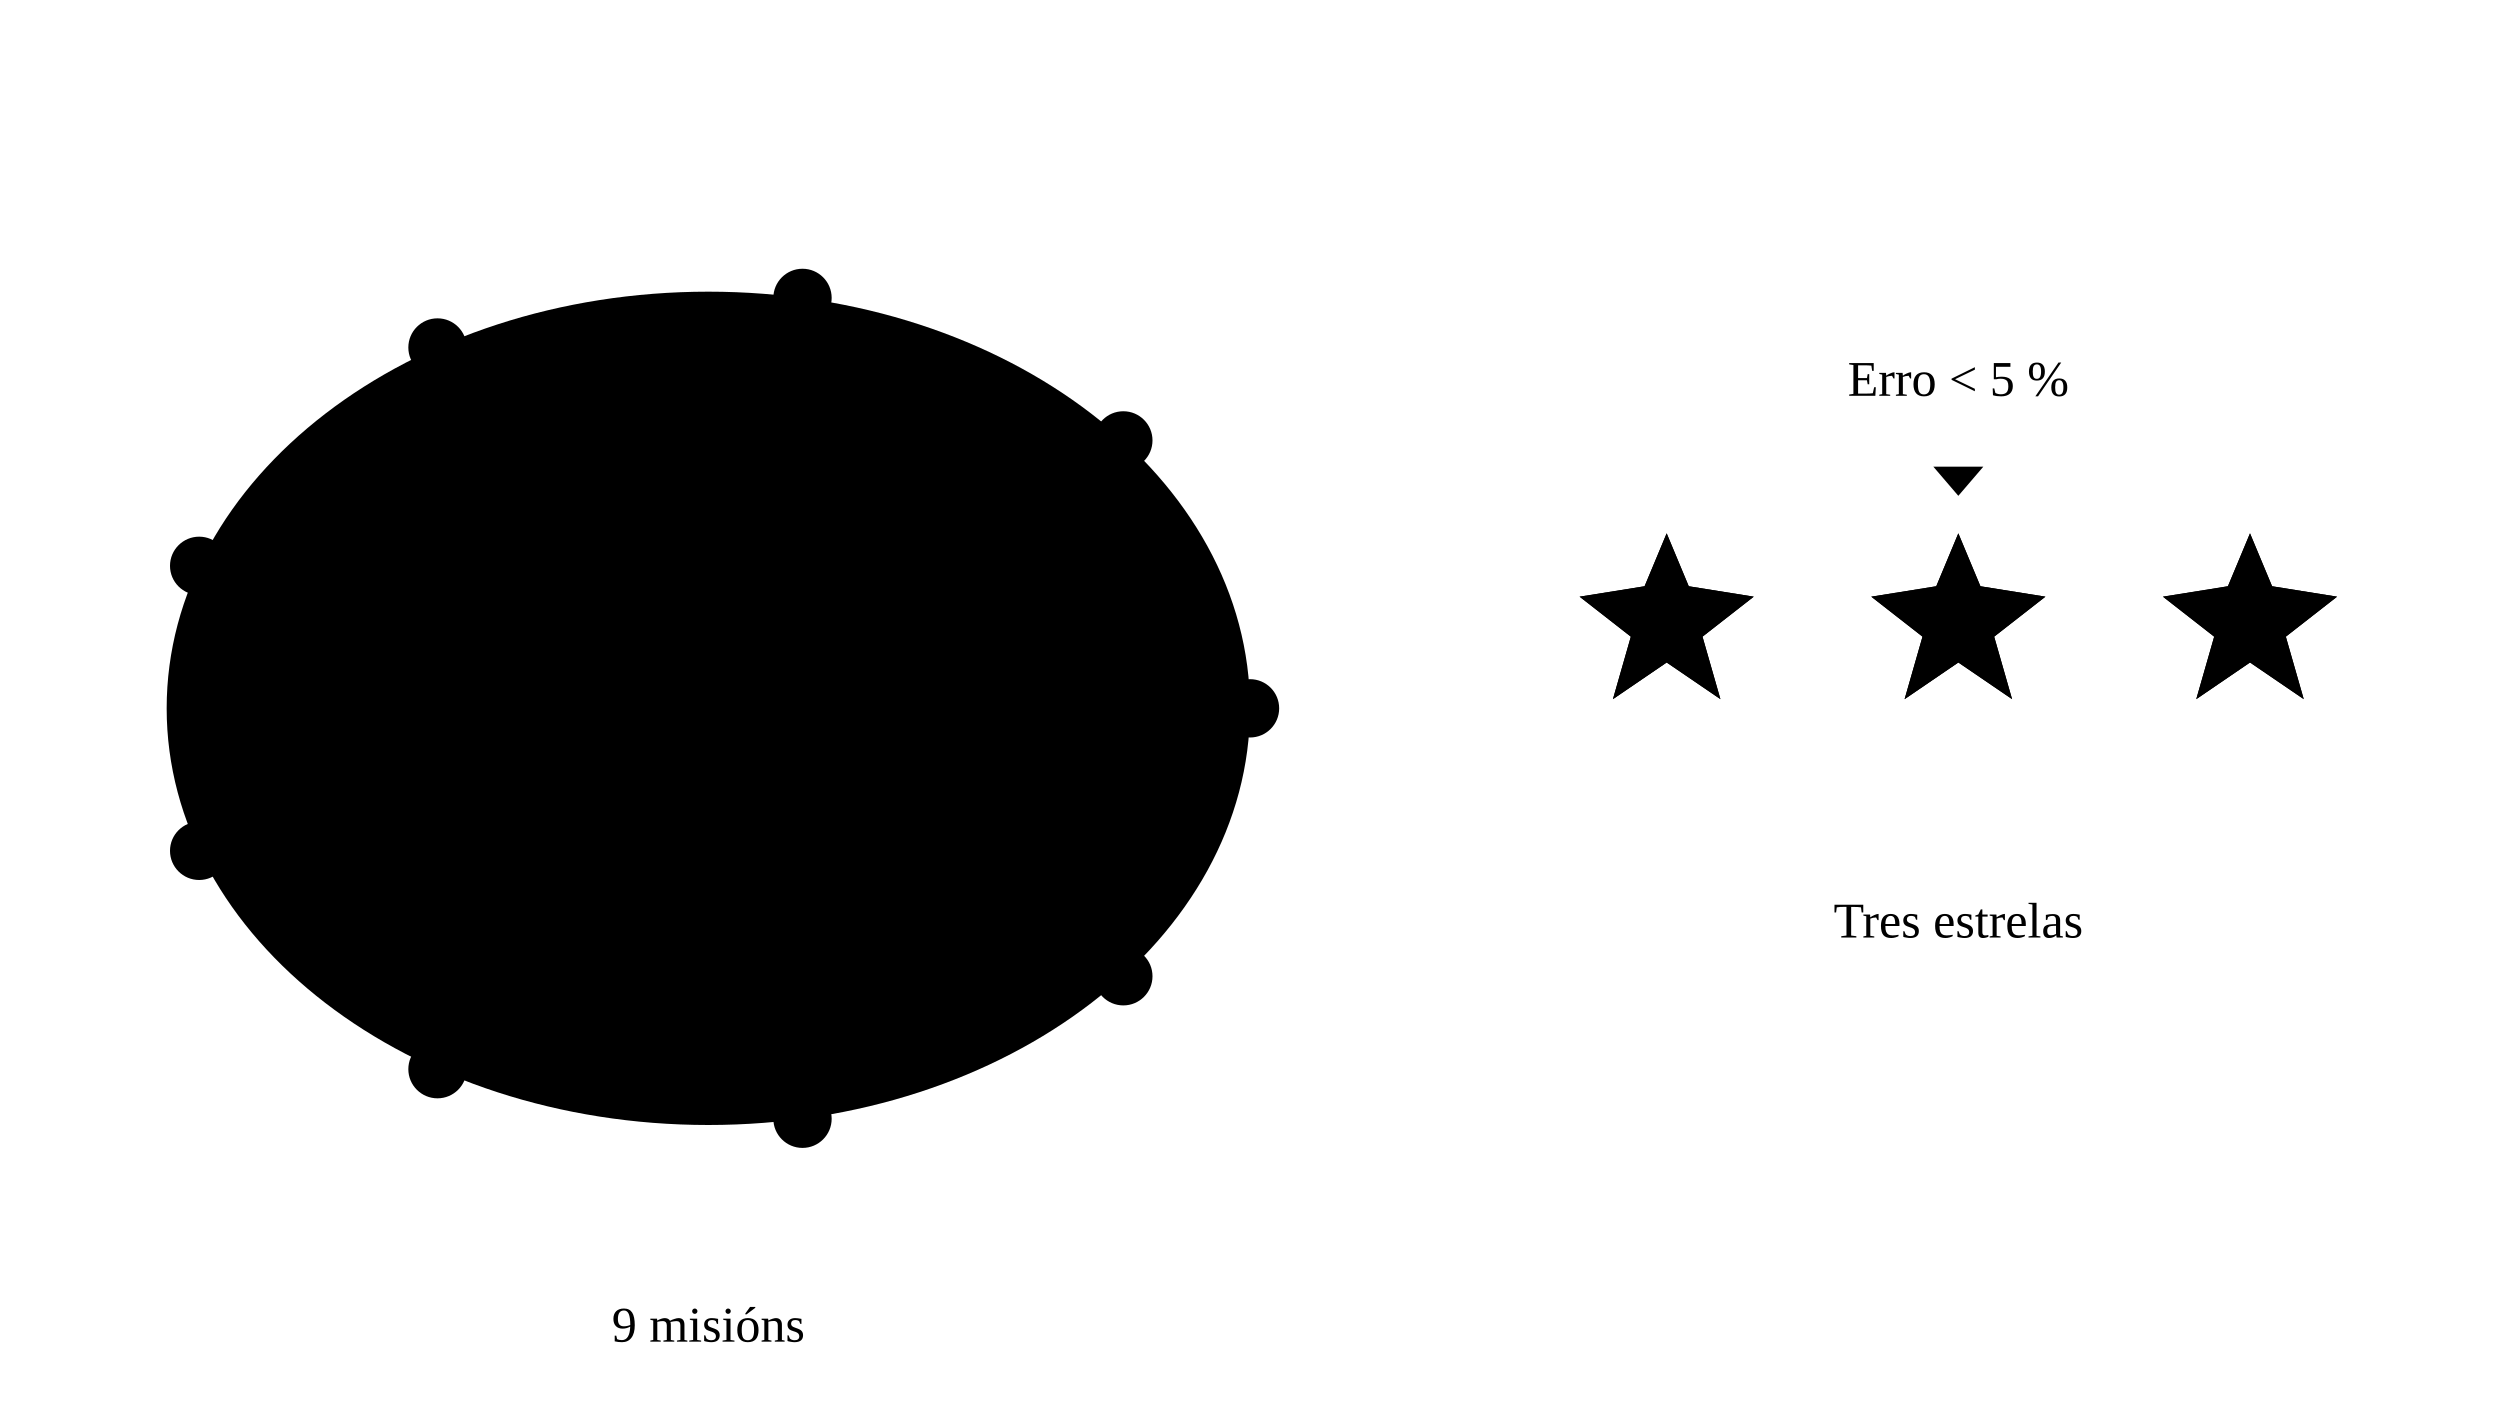
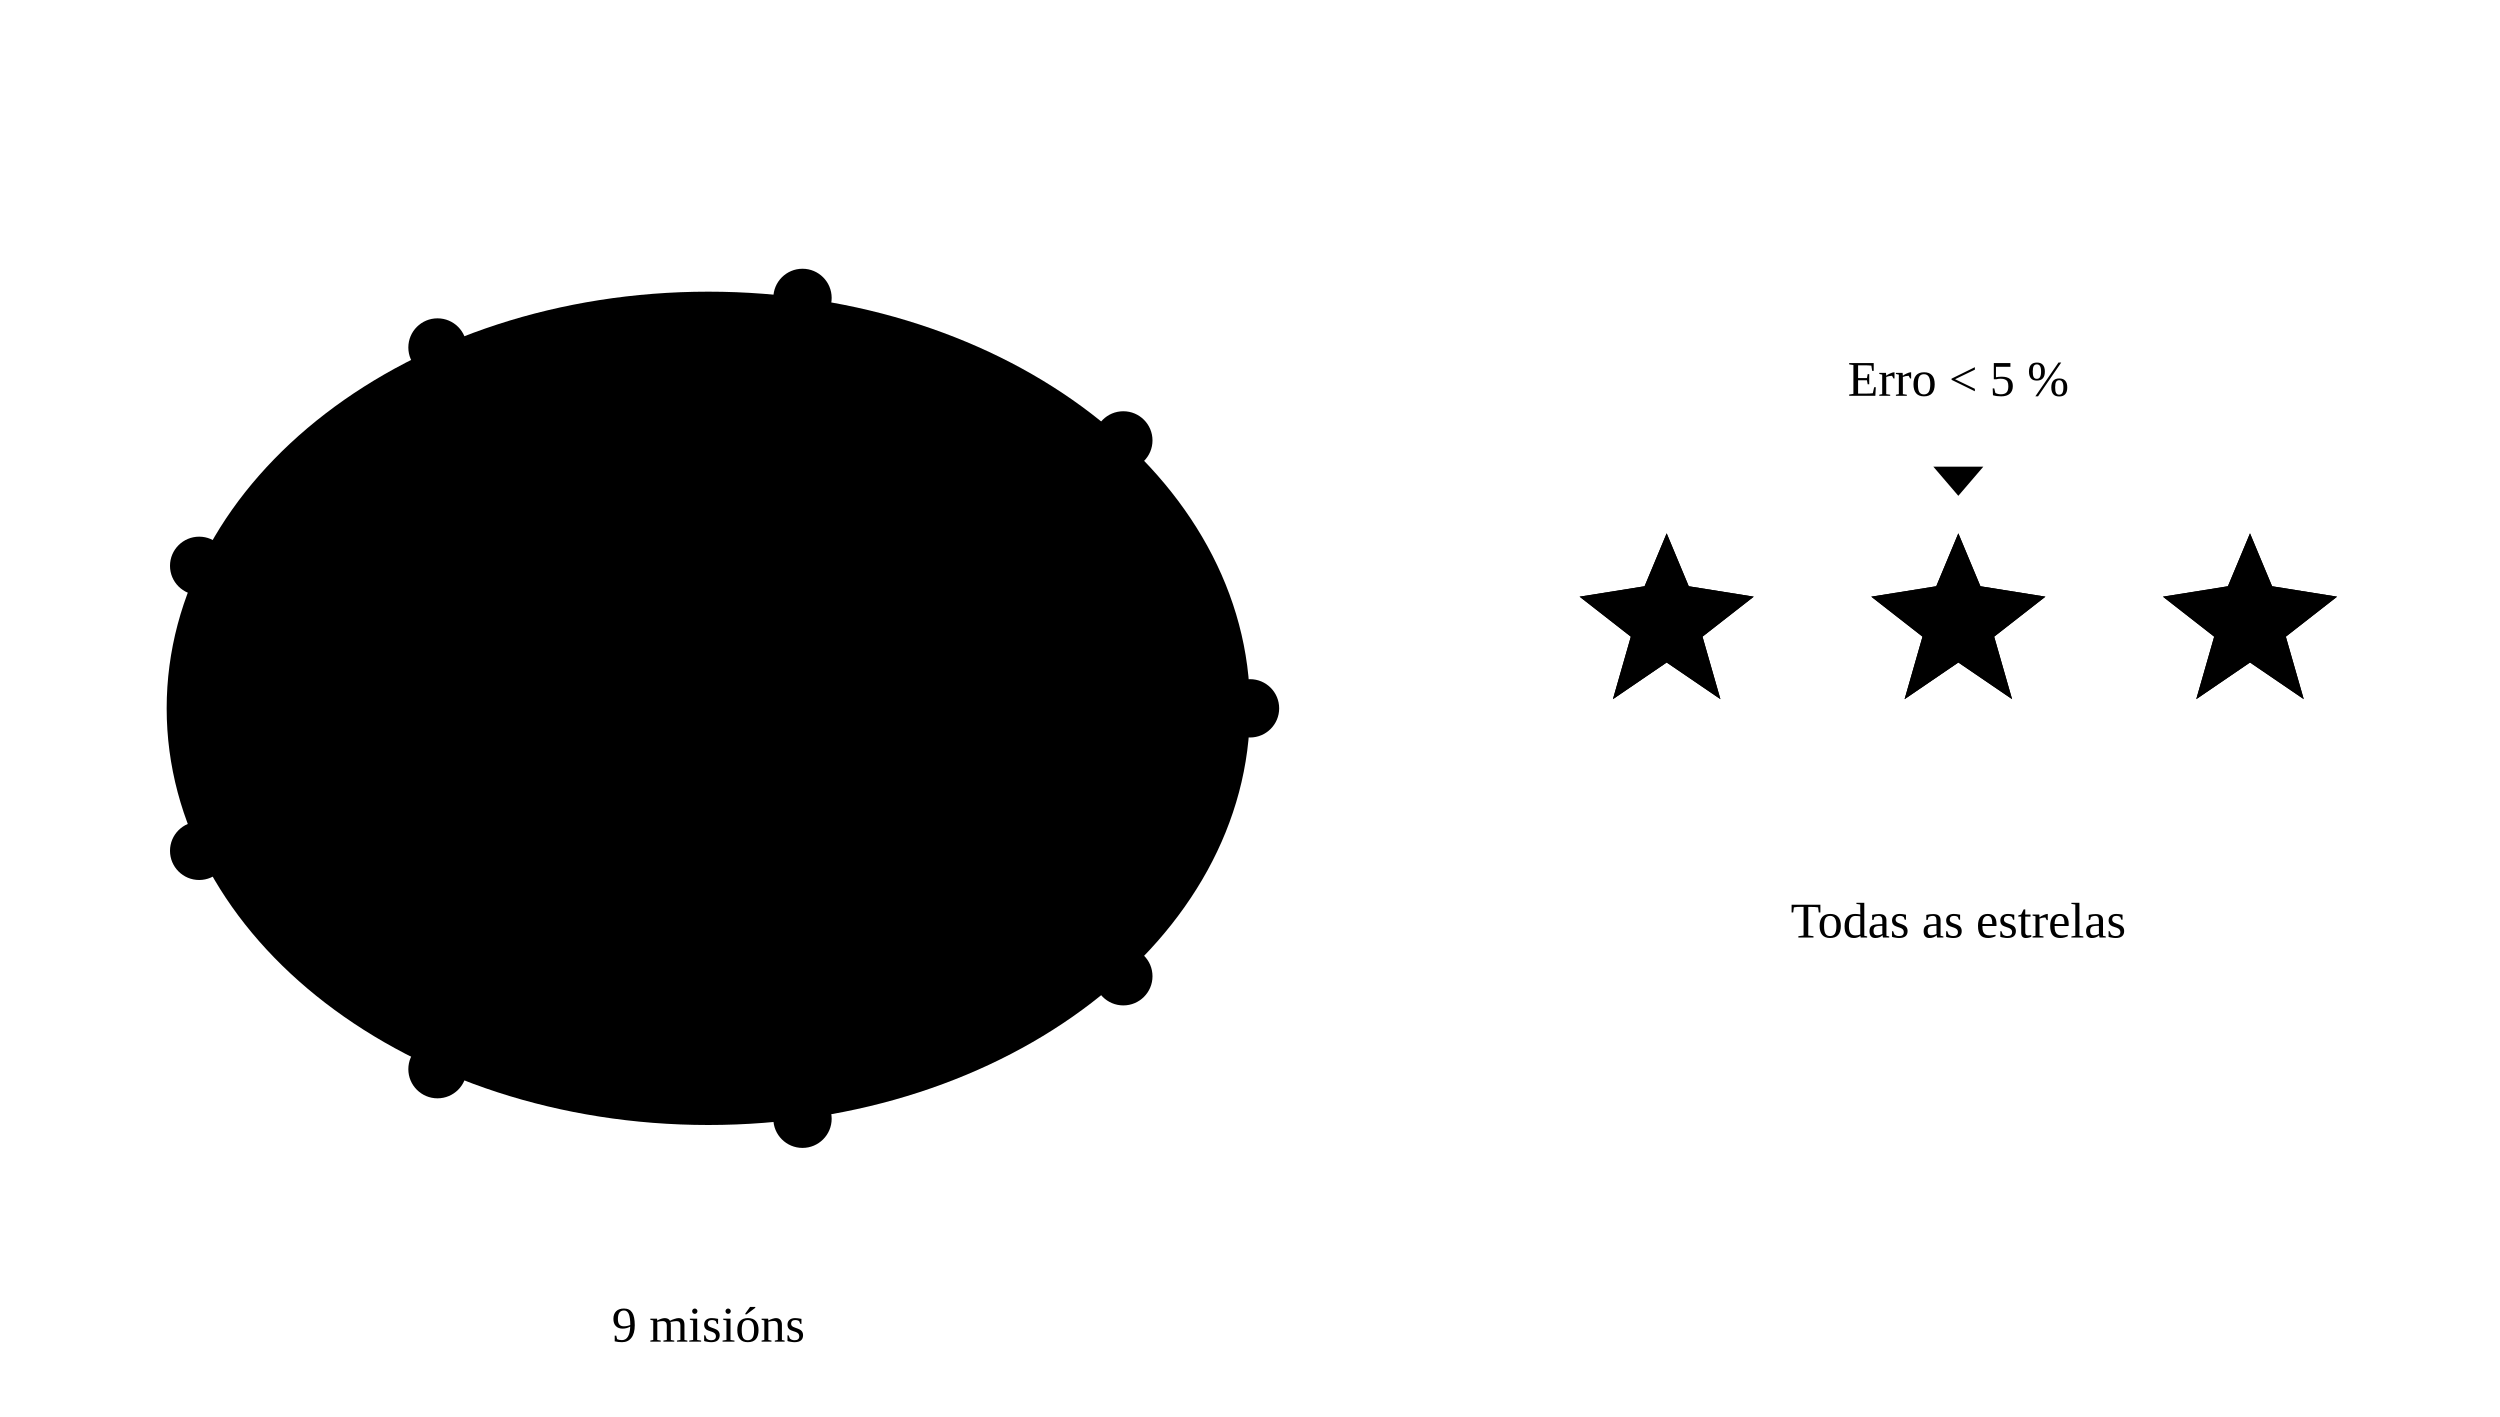
<svg xmlns="http://www.w3.org/2000/svg" viewBox="0 0 600 340">
  <ellipse class="a" cx="170" cy="170" rx="130" ry="100" />
  <circle class="fa" cx="170" cy="170" r="40" />
  <circle class="t" cx="170" cy="170" r="40" />
  <circle class="ft" cx="300" cy="170" r="7" />
  <circle class="ft" cx="269.6" cy="234.3" r="7" />
  <circle class="ft" cx="192.6" cy="268.5" r="7" />
  <circle class="ft" cx="105" cy="256.6" r="7" />
  <circle class="ft" cx="47.8" cy="204.2" r="7" />
  <circle class="ft" cx="47.8" cy="135.8" r="7" />
  <circle class="ft" cx="105" cy="83.4" r="7" />
  <circle class="ft" cx="192.6" cy="71.5" r="7" />
  <circle class="ft" cx="269.6" cy="105.7" r="7" />
  <text class="lbl" x="170" y="322" text-anchor="middle">9 misións</text>
  <text class="lbl" x="470" y="95" text-anchor="middle">Erro &lt; 5 %</text>
  <path class="fa" d="M400 128 L405.3 140.7 L420.9 143.2 L408.6 152.8 L412.9 167.8 L400 159 L387.1 167.8 L391.4 152.8 L379.1 143.2 L394.7 140.7 Z" />
  <path class="t" d="M400 128 L405.3 140.7 L420.9 143.2 L408.6 152.8 L412.9 167.8 L400 159 L387.1 167.8 L391.4 152.8 L379.1 143.2 L394.7 140.7 Z" />
  <path class="fa" d="M470 128 L475.3 140.7 L490.9 143.2 L478.6 152.8 L482.9 167.8 L470 159 L457.1 167.8 L461.4 152.8 L449.1 143.2 L464.7 140.7 Z" />
  <path class="t" d="M470 128 L475.3 140.7 L490.9 143.2 L478.6 152.8 L482.9 167.8 L470 159 L457.1 167.8 L461.4 152.8 L449.1 143.2 L464.7 140.7 Z" />
  <path class="fa" d="M540 128 L545.3 140.7 L560.9 143.2 L548.6 152.8 L552.9 167.8 L540 159 L527.1 167.8 L531.4 152.8 L519.1 143.2 L534.7 140.7 Z" />
  <path class="t" d="M540 128 L545.3 140.7 L560.9 143.2 L548.6 152.8 L552.9 167.8 L540 159 L527.1 167.8 L531.4 152.8 L519.1 143.2 L534.7 140.7 Z" />
  <path class="r" d="M470 105 V118 M464 112 L470 119 L476 112" />
-   <text class="lbl" x="470" y="225" text-anchor="middle">Tres estrelas</text>
+   <text class="lbl" x="470" y="225" text-anchor="middle">Todas as estrelas</text>
</svg>
